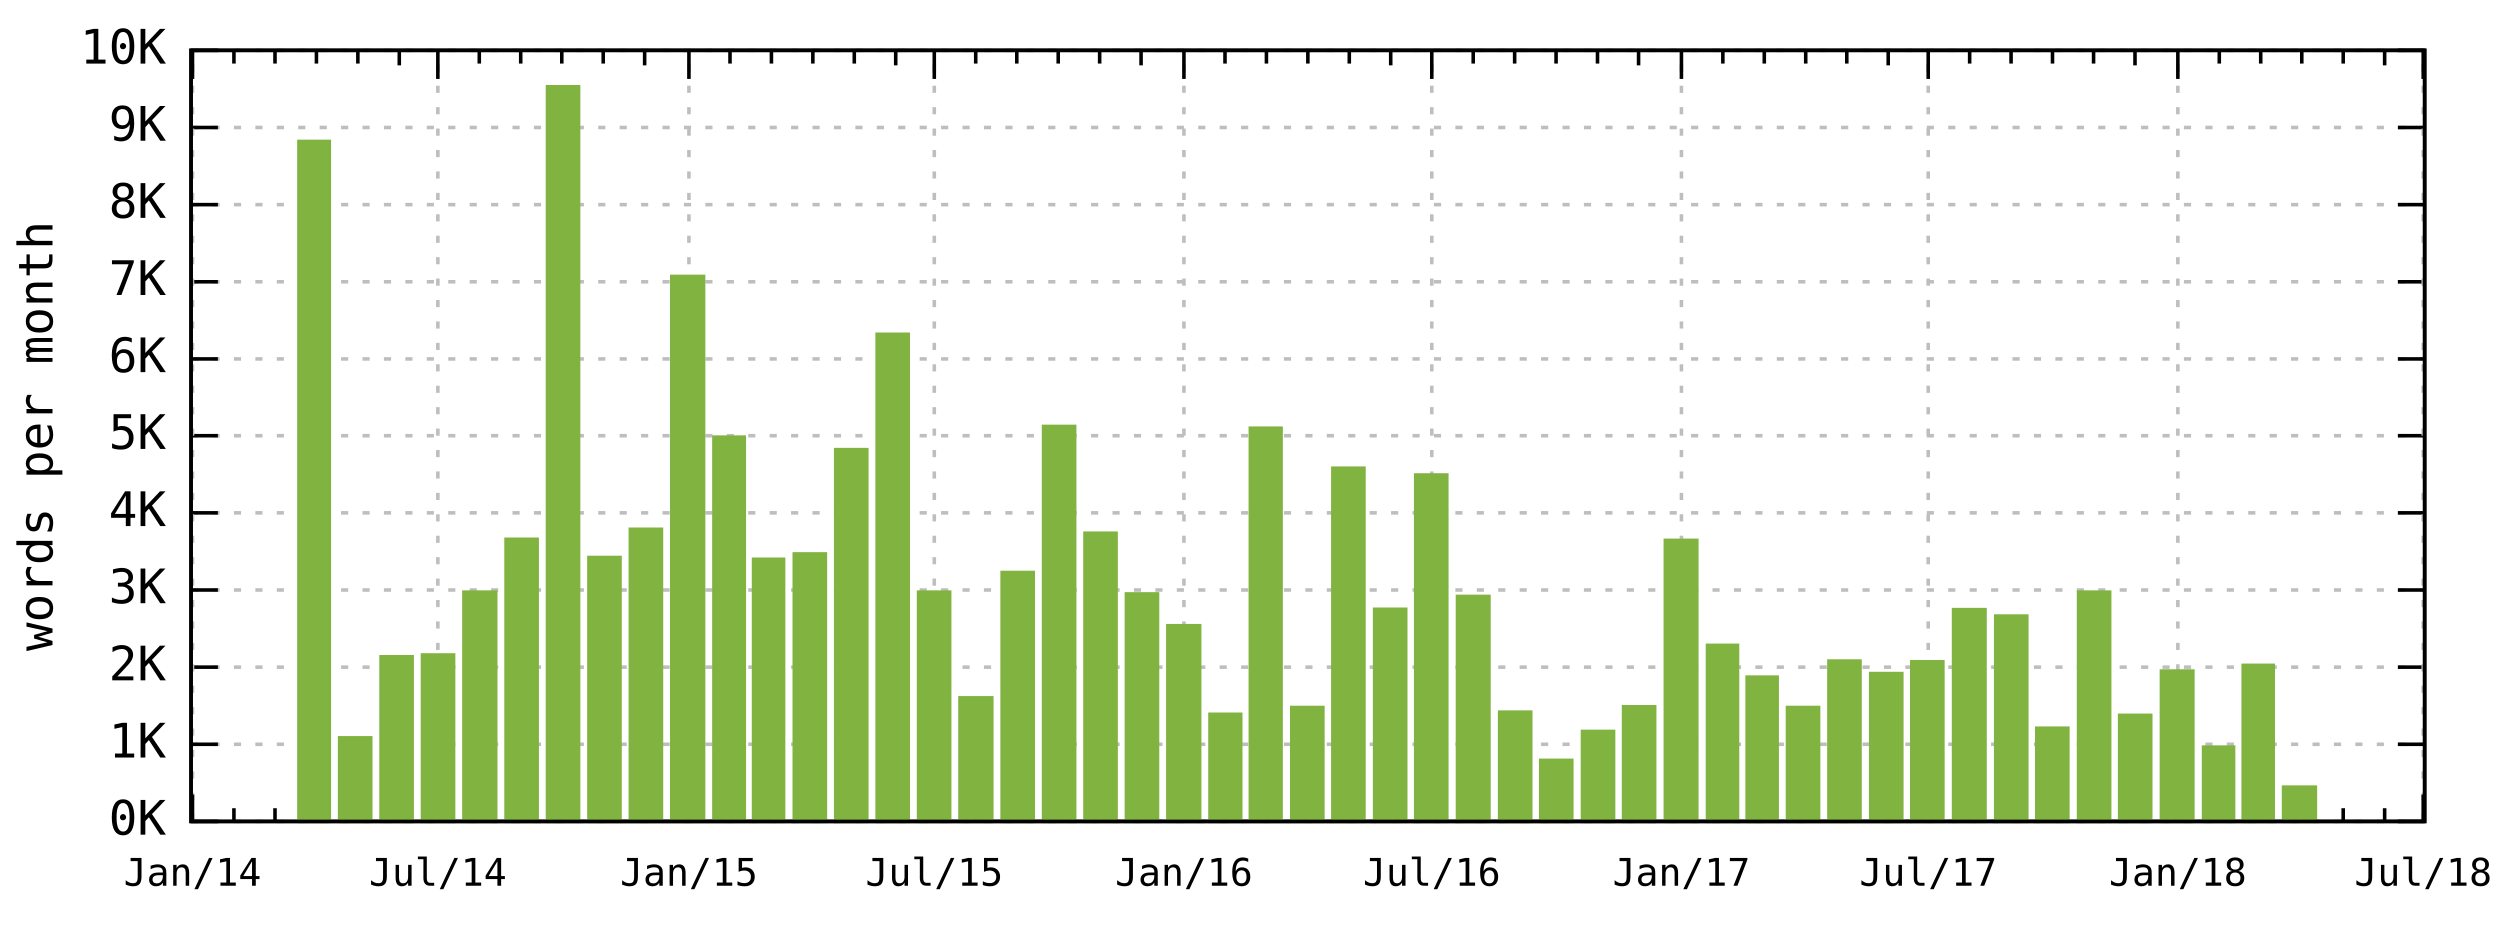
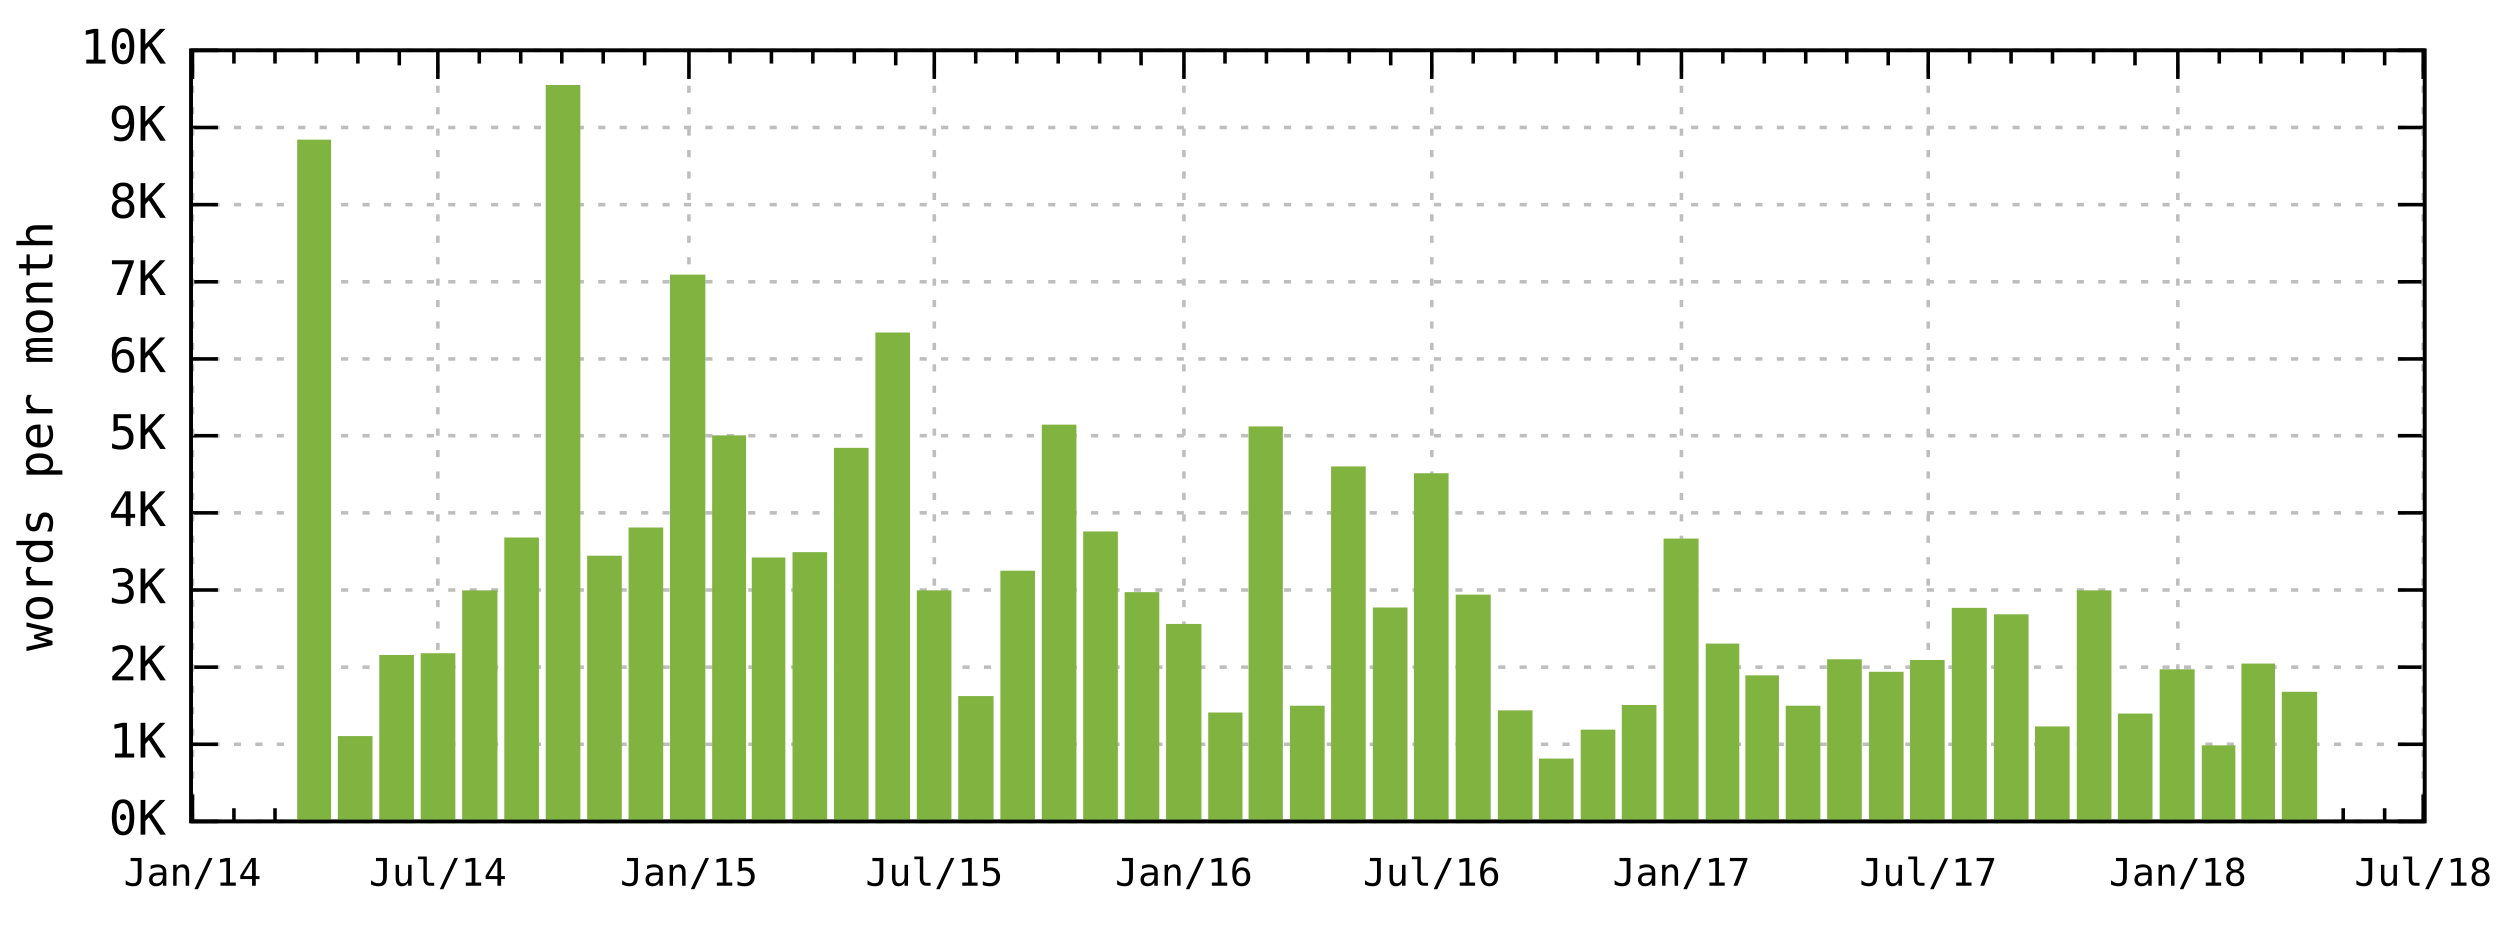
<svg xmlns="http://www.w3.org/2000/svg" xmlns:xlink="http://www.w3.org/1999/xlink" width="700" height="260" viewBox="0 0 700 260">
  <g id="gnuplot_canvas">
    <rect x="0" y="0" width="700" height="260" fill="none" />
    <defs>
      <circle id="gpDot" r="0.5" stroke-width="0.5" />
      <path id="gpPt0" stroke-width="0.267" stroke="currentColor" d="M-1,0 h2 M0,-1 v2" />
      <path id="gpPt1" stroke-width="0.267" stroke="currentColor" d="M-1,-1 L1,1 M1,-1 L-1,1" />
      <path id="gpPt2" stroke-width="0.267" stroke="currentColor" d="M-1,0 L1,0 M0,-1 L0,1 M-1,-1 L1,1 M-1,1 L1,-1" />
      <rect id="gpPt3" stroke-width="0.267" stroke="currentColor" x="-1" y="-1" width="2" height="2" />
      <rect id="gpPt4" stroke-width="0.267" stroke="currentColor" fill="currentColor" x="-1" y="-1" width="2" height="2" />
      <circle id="gpPt5" stroke-width="0.267" stroke="currentColor" cx="0" cy="0" r="1" />
      <use xlink:href="#gpPt5" id="gpPt6" fill="currentColor" stroke="none" />
      <path id="gpPt7" stroke-width="0.267" stroke="currentColor" d="M0,-1.33 L-1.33,0.67 L1.33,0.67 z" />
      <use xlink:href="#gpPt7" id="gpPt8" fill="currentColor" stroke="none" />
      <use xlink:href="#gpPt7" id="gpPt9" stroke="currentColor" transform="rotate(180)" />
      <use xlink:href="#gpPt9" id="gpPt10" fill="currentColor" stroke="none" />
      <use xlink:href="#gpPt3" id="gpPt11" stroke="currentColor" transform="rotate(45)" />
      <use xlink:href="#gpPt11" id="gpPt12" fill="currentColor" stroke="none" />
    </defs>
    <g style="fill:none; color:white; stroke:currentColor; stroke-width:1.00; stroke-linecap:butt; stroke-linejoin:miter">
</g>
    <g style="fill:none; color:black; stroke:currentColor; stroke-width:1.00; stroke-linecap:butt; stroke-linejoin:miter">
</g>
    <g style="fill:none; color:gray; stroke:currentColor; stroke-width:1.00; stroke-linecap:butt; stroke-linejoin:miter">
      <path stroke="rgb(190, 190, 190)" stroke-dasharray=" 2,4" class="gridline" d="M53.5,230.0 L678.9,230.0  h0.01" />
    </g>
    <g style="fill:none; color:black; stroke:currentColor; stroke-width:1.00; stroke-linecap:butt; stroke-linejoin:miter">
      <path stroke="black" d="M53.5,230.0 L61.0,230.0 M678.9,230.0 L671.4,230.0  h0.01" />
      <g transform="translate(46.5,233.7)" style="stroke:none; fill:rgb(0,0,0); font-family:monospace; font-size:10.00pt; text-anchor:end">
        <text>0K</text>
      </g>
    </g>
    <g style="fill:none; color:gray; stroke:currentColor; stroke-width:1.00; stroke-linecap:butt; stroke-linejoin:miter">
      <path stroke="rgb(190, 190, 190)" stroke-dasharray=" 2,4" class="gridline" d="M53.5,208.4 L678.9,208.4  h0.01" />
    </g>
    <g style="fill:none; color:black; stroke:currentColor; stroke-width:1.00; stroke-linecap:butt; stroke-linejoin:miter">
      <path stroke="black" d="M53.5,208.4 L61.0,208.4 M678.9,208.4 L671.4,208.4  h0.01" />
      <g transform="translate(46.5,212.1)" style="stroke:none; fill:rgb(0,0,0); font-family:monospace; font-size:10.00pt; text-anchor:end">
        <text>1K</text>
      </g>
    </g>
    <g style="fill:none; color:gray; stroke:currentColor; stroke-width:1.00; stroke-linecap:butt; stroke-linejoin:miter">
      <path stroke="rgb(190, 190, 190)" stroke-dasharray=" 2,4" class="gridline" d="M53.5,186.8 L678.9,186.8  h0.01" />
    </g>
    <g style="fill:none; color:black; stroke:currentColor; stroke-width:1.00; stroke-linecap:butt; stroke-linejoin:miter">
      <path stroke="black" d="M53.5,186.8 L61.0,186.8 M678.9,186.8 L671.4,186.8  h0.01" />
      <g transform="translate(46.5,190.5)" style="stroke:none; fill:rgb(0,0,0); font-family:monospace; font-size:10.00pt; text-anchor:end">
        <text>2K</text>
      </g>
    </g>
    <g style="fill:none; color:gray; stroke:currentColor; stroke-width:1.00; stroke-linecap:butt; stroke-linejoin:miter">
      <path stroke="rgb(190, 190, 190)" stroke-dasharray=" 2,4" class="gridline" d="M53.5,165.2 L678.9,165.2  h0.01" />
    </g>
    <g style="fill:none; color:black; stroke:currentColor; stroke-width:1.00; stroke-linecap:butt; stroke-linejoin:miter">
      <path stroke="black" d="M53.5,165.2 L61.0,165.2 M678.9,165.2 L671.4,165.2  h0.01" />
      <g transform="translate(46.5,168.9)" style="stroke:none; fill:rgb(0,0,0); font-family:monospace; font-size:10.00pt; text-anchor:end">
        <text>3K</text>
      </g>
    </g>
    <g style="fill:none; color:gray; stroke:currentColor; stroke-width:1.00; stroke-linecap:butt; stroke-linejoin:miter">
      <path stroke="rgb(190, 190, 190)" stroke-dasharray=" 2,4" class="gridline" d="M53.5,143.6 L678.9,143.6  h0.01" />
    </g>
    <g style="fill:none; color:black; stroke:currentColor; stroke-width:1.00; stroke-linecap:butt; stroke-linejoin:miter">
      <path stroke="black" d="M53.5,143.6 L61.0,143.6 M678.9,143.6 L671.4,143.6  h0.01" />
      <g transform="translate(46.5,147.3)" style="stroke:none; fill:rgb(0,0,0); font-family:monospace; font-size:10.00pt; text-anchor:end">
        <text>4K</text>
      </g>
    </g>
    <g style="fill:none; color:gray; stroke:currentColor; stroke-width:1.00; stroke-linecap:butt; stroke-linejoin:miter">
      <path stroke="rgb(190, 190, 190)" stroke-dasharray=" 2,4" class="gridline" d="M53.5,122.0 L678.9,122.0  h0.01" />
    </g>
    <g style="fill:none; color:black; stroke:currentColor; stroke-width:1.00; stroke-linecap:butt; stroke-linejoin:miter">
      <path stroke="black" d="M53.5,122.0 L61.0,122.0 M678.9,122.0 L671.4,122.0  h0.01" />
      <g transform="translate(46.5,125.7)" style="stroke:none; fill:rgb(0,0,0); font-family:monospace; font-size:10.00pt; text-anchor:end">
        <text>5K</text>
      </g>
    </g>
    <g style="fill:none; color:gray; stroke:currentColor; stroke-width:1.00; stroke-linecap:butt; stroke-linejoin:miter">
      <path stroke="rgb(190, 190, 190)" stroke-dasharray=" 2,4" class="gridline" d="M53.5,100.5 L678.9,100.5  h0.01" />
    </g>
    <g style="fill:none; color:black; stroke:currentColor; stroke-width:1.00; stroke-linecap:butt; stroke-linejoin:miter">
      <path stroke="black" d="M53.5,100.5 L61.0,100.5 M678.9,100.5 L671.4,100.5  h0.01" />
      <g transform="translate(46.5,104.2)" style="stroke:none; fill:rgb(0,0,0); font-family:monospace; font-size:10.00pt; text-anchor:end">
        <text>6K</text>
      </g>
    </g>
    <g style="fill:none; color:gray; stroke:currentColor; stroke-width:1.00; stroke-linecap:butt; stroke-linejoin:miter">
      <path stroke="rgb(190, 190, 190)" stroke-dasharray=" 2,4" class="gridline" d="M53.5,78.9 L678.9,78.9  h0.01" />
    </g>
    <g style="fill:none; color:black; stroke:currentColor; stroke-width:1.00; stroke-linecap:butt; stroke-linejoin:miter">
      <path stroke="black" d="M53.5,78.9 L61.0,78.9 M678.9,78.9 L671.4,78.9  h0.01" />
      <g transform="translate(46.5,82.6)" style="stroke:none; fill:rgb(0,0,0); font-family:monospace; font-size:10.00pt; text-anchor:end">
        <text>7K</text>
      </g>
    </g>
    <g style="fill:none; color:gray; stroke:currentColor; stroke-width:1.00; stroke-linecap:butt; stroke-linejoin:miter">
      <path stroke="rgb(190, 190, 190)" stroke-dasharray=" 2,4" class="gridline" d="M53.5,57.3 L678.9,57.3  h0.01" />
    </g>
    <g style="fill:none; color:black; stroke:currentColor; stroke-width:1.00; stroke-linecap:butt; stroke-linejoin:miter">
      <path stroke="black" d="M53.5,57.3 L61.0,57.3 M678.9,57.3 L671.4,57.3  h0.01" />
      <g transform="translate(46.5,61.0)" style="stroke:none; fill:rgb(0,0,0); font-family:monospace; font-size:10.00pt; text-anchor:end">
        <text>8K</text>
      </g>
    </g>
    <g style="fill:none; color:gray; stroke:currentColor; stroke-width:1.00; stroke-linecap:butt; stroke-linejoin:miter">
      <path stroke="rgb(190, 190, 190)" stroke-dasharray=" 2,4" class="gridline" d="M53.5,35.7 L678.9,35.7  h0.01" />
    </g>
    <g style="fill:none; color:black; stroke:currentColor; stroke-width:1.00; stroke-linecap:butt; stroke-linejoin:miter">
      <path stroke="black" d="M53.5,35.7 L61.0,35.7 M678.9,35.7 L671.4,35.7  h0.01" />
      <g transform="translate(46.5,39.4)" style="stroke:none; fill:rgb(0,0,0); font-family:monospace; font-size:10.00pt; text-anchor:end">
        <text>9K</text>
      </g>
    </g>
    <g style="fill:none; color:gray; stroke:currentColor; stroke-width:1.00; stroke-linecap:butt; stroke-linejoin:miter">
      <path stroke="rgb(190, 190, 190)" stroke-dasharray=" 2,4" class="gridline" d="M53.5,14.1 L678.9,14.1  h0.01" />
    </g>
    <g style="fill:none; color:black; stroke:currentColor; stroke-width:1.00; stroke-linecap:butt; stroke-linejoin:miter">
      <path stroke="black" d="M53.5,14.1 L61.0,14.1 M678.9,14.1 L671.4,14.1  h0.01" />
      <g transform="translate(46.5,17.8)" style="stroke:none; fill:rgb(0,0,0); font-family:monospace; font-size:10.00pt; text-anchor:end">
        <text>10K</text>
      </g>
    </g>
    <g style="fill:none; color:gray; stroke:currentColor; stroke-width:1.00; stroke-linecap:butt; stroke-linejoin:miter">
      <path stroke="rgb(190, 190, 190)" stroke-dasharray=" 2,4" class="gridline" d="M53.9,230.0 L53.9,14.1  h0.01" />
    </g>
    <g style="fill:none; color:black; stroke:currentColor; stroke-width:1.00; stroke-linecap:butt; stroke-linejoin:miter">
      <path stroke="black" d="M53.9,230.0 L53.9,222.5 M53.9,14.1 L53.9,21.6  h0.01" />
      <g transform="translate(53.9,248.0)" style="stroke:none; fill:rgb(0,0,0); font-family:monospace; font-size:8.00pt; text-anchor:middle">
        <text>Jan/14</text>
      </g>
      <path stroke="black" d="M65.5,230.0 L65.5,226.3 M65.5,14.1 L65.5,17.8 M77.0,230.0 L77.0,226.3 M77.0,14.1 L77.0,17.8    M88.6,230.0 L88.6,226.3 M88.6,14.1 L88.6,17.8 M100.2,230.0 L100.2,226.3 M100.2,14.1 L100.2,17.8    M111.8,230.0 L111.8,226.3 M111.8,14.1 L111.8,17.8  h0.01" />
    </g>
    <g style="fill:none; color:gray; stroke:currentColor; stroke-width:1.00; stroke-linecap:butt; stroke-linejoin:miter">
      <path stroke="rgb(190, 190, 190)" stroke-dasharray=" 2,4" class="gridline" d="M122.6,230.0 L122.6,14.1  h0.01" />
    </g>
    <g style="fill:none; color:black; stroke:currentColor; stroke-width:1.00; stroke-linecap:butt; stroke-linejoin:miter">
      <path stroke="black" d="M122.6,230.0 L122.6,222.5 M122.6,14.1 L122.6,21.6  h0.01" />
      <g transform="translate(122.6,248.0)" style="stroke:none; fill:rgb(0,0,0); font-family:monospace; font-size:8.00pt; text-anchor:middle">
        <text>Jul/14</text>
      </g>
      <path stroke="black" d="M134.2,230.0 L134.2,226.3 M134.2,14.1 L134.2,17.8 M145.8,230.0 L145.8,226.3 M145.8,14.1 L145.8,17.8    M157.3,230.0 L157.3,226.3 M157.3,14.1 L157.3,17.8 M168.9,230.0 L168.9,226.3 M168.9,14.1 L168.9,17.8    M180.5,230.0 L180.5,226.3 M180.5,14.1 L180.5,17.8  h0.01" />
    </g>
    <g style="fill:none; color:gray; stroke:currentColor; stroke-width:1.00; stroke-linecap:butt; stroke-linejoin:miter">
      <path stroke="rgb(190, 190, 190)" stroke-dasharray=" 2,4" class="gridline" d="M192.9,230.0 L192.9,14.1  h0.01" />
    </g>
    <g style="fill:none; color:black; stroke:currentColor; stroke-width:1.00; stroke-linecap:butt; stroke-linejoin:miter">
      <path stroke="black" d="M192.9,230.0 L192.9,222.5 M192.9,14.1 L192.9,21.6  h0.01" />
      <g transform="translate(192.9,248.0)" style="stroke:none; fill:rgb(0,0,0); font-family:monospace; font-size:8.00pt; text-anchor:middle">
        <text>Jan/15</text>
      </g>
      <path stroke="black" d="M204.4,230.0 L204.4,226.3 M204.4,14.1 L204.4,17.8 M216.0,230.0 L216.0,226.3 M216.0,14.1 L216.0,17.8    M227.6,230.0 L227.6,226.3 M227.6,14.1 L227.6,17.8 M239.2,230.0 L239.2,226.3 M239.2,14.1 L239.2,17.8    M250.8,230.0 L250.8,226.3 M250.8,14.1 L250.8,17.8  h0.01" />
    </g>
    <g style="fill:none; color:gray; stroke:currentColor; stroke-width:1.00; stroke-linecap:butt; stroke-linejoin:miter">
      <path stroke="rgb(190, 190, 190)" stroke-dasharray=" 2,4" class="gridline" d="M261.6,230.0 L261.6,14.1  h0.01" />
    </g>
    <g style="fill:none; color:black; stroke:currentColor; stroke-width:1.00; stroke-linecap:butt; stroke-linejoin:miter">
      <path stroke="black" d="M261.6,230.0 L261.6,222.5 M261.6,14.1 L261.6,21.6  h0.01" />
      <g transform="translate(261.6,248.0)" style="stroke:none; fill:rgb(0,0,0); font-family:monospace; font-size:8.00pt; text-anchor:middle">
        <text>Jul/15</text>
      </g>
      <path stroke="black" d="M273.2,230.0 L273.2,226.3 M273.2,14.1 L273.2,17.8 M284.7,230.0 L284.7,226.3 M284.7,14.1 L284.7,17.8    M296.3,230.0 L296.3,226.3 M296.3,14.1 L296.3,17.8 M307.9,230.0 L307.9,226.3 M307.9,14.1 L307.9,17.8    M319.5,230.0 L319.5,226.3 M319.5,14.1 L319.5,17.8  h0.01" />
    </g>
    <g style="fill:none; color:gray; stroke:currentColor; stroke-width:1.00; stroke-linecap:butt; stroke-linejoin:miter">
      <path stroke="rgb(190, 190, 190)" stroke-dasharray=" 2,4" class="gridline" d="M331.5,230.0 L331.5,14.1  h0.01" />
    </g>
    <g style="fill:none; color:black; stroke:currentColor; stroke-width:1.00; stroke-linecap:butt; stroke-linejoin:miter">
      <path stroke="black" d="M331.5,230.0 L331.5,222.5 M331.5,14.1 L331.5,21.6  h0.01" />
      <g transform="translate(331.5,248.0)" style="stroke:none; fill:rgb(0,0,0); font-family:monospace; font-size:8.00pt; text-anchor:middle">
        <text>Jan/16</text>
      </g>
      <path stroke="black" d="M343.0,230.0 L343.0,226.3 M343.0,14.1 L343.0,17.8 M354.6,230.0 L354.6,226.3 M354.6,14.1 L354.6,17.8    M366.2,230.0 L366.2,226.3 M366.2,14.1 L366.2,17.8 M377.8,230.0 L377.8,226.3 M377.8,14.1 L377.8,17.8    M389.4,230.0 L389.4,226.3 M389.4,14.1 L389.4,17.8  h0.01" />
    </g>
    <g style="fill:none; color:gray; stroke:currentColor; stroke-width:1.00; stroke-linecap:butt; stroke-linejoin:miter">
      <path stroke="rgb(190, 190, 190)" stroke-dasharray=" 2,4" class="gridline" d="M400.9,230.0 L400.9,14.1  h0.01" />
    </g>
    <g style="fill:none; color:black; stroke:currentColor; stroke-width:1.00; stroke-linecap:butt; stroke-linejoin:miter">
      <path stroke="black" d="M400.9,230.0 L400.9,222.5 M400.9,14.1 L400.9,21.6  h0.01" />
      <g transform="translate(400.9,248.0)" style="stroke:none; fill:rgb(0,0,0); font-family:monospace; font-size:8.00pt; text-anchor:middle">
        <text>Jul/16</text>
      </g>
      <path stroke="black" d="M412.5,230.0 L412.5,226.3 M412.5,14.1 L412.5,17.8 M424.1,230.0 L424.1,226.3 M424.1,14.1 L424.1,17.8    M435.7,230.0 L435.7,226.3 M435.7,14.1 L435.7,17.8 M447.3,230.0 L447.3,226.3 M447.3,14.1 L447.3,17.8    M458.8,230.0 L458.8,226.3 M458.8,14.1 L458.8,17.8  h0.01" />
    </g>
    <g style="fill:none; color:gray; stroke:currentColor; stroke-width:1.00; stroke-linecap:butt; stroke-linejoin:miter">
      <path stroke="rgb(190, 190, 190)" stroke-dasharray=" 2,4" class="gridline" d="M470.8,230.0 L470.8,14.1  h0.01" />
    </g>
    <g style="fill:none; color:black; stroke:currentColor; stroke-width:1.00; stroke-linecap:butt; stroke-linejoin:miter">
      <path stroke="black" d="M470.8,230.0 L470.8,222.5 M470.8,14.1 L470.8,21.6  h0.01" />
      <g transform="translate(470.8,248.0)" style="stroke:none; fill:rgb(0,0,0); font-family:monospace; font-size:8.00pt; text-anchor:middle">
        <text>Jan/17</text>
      </g>
      <path stroke="black" d="M482.4,230.0 L482.4,226.3 M482.4,14.1 L482.4,17.8 M494.0,230.0 L494.0,226.3 M494.0,14.1 L494.0,17.8    M505.6,230.0 L505.6,226.3 M505.6,14.1 L505.6,17.8 M517.1,230.0 L517.1,226.3 M517.1,14.1 L517.1,17.8    M528.7,230.0 L528.7,226.3 M528.7,14.1 L528.7,17.8  h0.01" />
    </g>
    <g style="fill:none; color:gray; stroke:currentColor; stroke-width:1.00; stroke-linecap:butt; stroke-linejoin:miter">
      <path stroke="rgb(190, 190, 190)" stroke-dasharray=" 2,4" class="gridline" d="M539.9,230.0 L539.9,14.1  h0.01" />
    </g>
    <g style="fill:none; color:black; stroke:currentColor; stroke-width:1.00; stroke-linecap:butt; stroke-linejoin:miter">
      <path stroke="black" d="M539.9,230.0 L539.9,222.5 M539.9,14.1 L539.9,21.6  h0.01" />
      <g transform="translate(539.9,248.0)" style="stroke:none; fill:rgb(0,0,0); font-family:monospace; font-size:8.00pt; text-anchor:middle">
        <text>Jul/17</text>
      </g>
      <path stroke="black" d="M551.5,230.0 L551.5,226.3 M551.5,14.1 L551.5,17.8 M563.1,230.0 L563.1,226.3 M563.1,14.1 L563.1,17.8    M574.7,230.0 L574.7,226.3 M574.7,14.1 L574.7,17.8 M586.2,230.0 L586.2,226.3 M586.2,14.1 L586.2,17.8    M597.8,230.0 L597.8,226.3 M597.8,14.1 L597.8,17.8  h0.01" />
    </g>
    <g style="fill:none; color:gray; stroke:currentColor; stroke-width:1.00; stroke-linecap:butt; stroke-linejoin:miter">
      <path stroke="rgb(190, 190, 190)" stroke-dasharray=" 2,4" class="gridline" d="M609.8,230.0 L609.8,14.1  h0.01" />
    </g>
    <g style="fill:none; color:black; stroke:currentColor; stroke-width:1.00; stroke-linecap:butt; stroke-linejoin:miter">
      <path stroke="black" d="M609.8,230.0 L609.8,222.5 M609.8,14.1 L609.8,21.6  h0.01" />
      <g transform="translate(609.8,248.0)" style="stroke:none; fill:rgb(0,0,0); font-family:monospace; font-size:8.00pt; text-anchor:middle">
        <text>Jan/18</text>
      </g>
      <path stroke="black" d="M621.4,230.0 L621.4,226.3 M621.4,14.1 L621.4,17.8 M633.0,230.0 L633.0,226.3 M633.0,14.1 L633.0,17.8    M644.5,230.0 L644.5,226.3 M644.5,14.1 L644.5,17.8 M656.1,230.0 L656.1,226.3 M656.1,14.1 L656.1,17.8    M667.7,230.0 L667.7,226.3 M667.7,14.1 L667.7,17.8  h0.01" />
    </g>
    <g style="fill:none; color:gray; stroke:currentColor; stroke-width:1.00; stroke-linecap:butt; stroke-linejoin:miter">
      <path stroke="rgb(190, 190, 190)" stroke-dasharray=" 2,4" class="gridline" d="M678.5,230.0 L678.5,14.1  h0.01" />
    </g>
    <g style="fill:none; color:black; stroke:currentColor; stroke-width:1.00; stroke-linecap:butt; stroke-linejoin:miter">
      <path stroke="black" d="M678.5,230.0 L678.5,222.5 M678.5,14.1 L678.5,21.6  h0.01" />
      <g transform="translate(678.5,248.0)" style="stroke:none; fill:rgb(0,0,0); font-family:monospace; font-size:8.00pt; text-anchor:middle">
        <text>Jul/18</text>
      </g>
      <path stroke="black" d="M53.5,14.1 L53.5,230.0 L678.9,230.0 L678.9,14.1 L53.5,14.1 Z  h0.01" />
      <g transform="translate(14.7,122.1) rotate(270)" style="stroke:none; fill:rgb(0,0,0); font-family:monospace; font-size:10.00pt; text-anchor:middle">
        <text>words per month</text>
      </g>
    </g>
    <g id="gnuplot_plot_1">
      <g style="fill:none; color:red; stroke:currentColor; stroke-width:1.00; stroke-linecap:butt; stroke-linejoin:miter">
        <g style="stroke:none; shape-rendering:crispEdges">
          <polygon fill="rgb(129, 179,  65)" points="83.7,230.0 92.3,230.0 92.3,39.5 83.7,39.5 " />
        </g>
        <path stroke="rgb(129, 179,  65)" d="M83.7,230.0 L83.7,39.6 L92.2,39.6 L92.2,230.0 L83.7,230.0 Z  h0.01" />
        <g style="stroke:none; shape-rendering:crispEdges">
          <polygon fill="rgb(129, 179,  65)" points="95.1,230.0 103.9,230.0 103.9,206.5 95.1,206.5 " />
        </g>
        <path stroke="rgb(129, 179,  65)" d="M95.1,230.0 L95.1,206.6 L103.8,206.6 L103.8,230.0 L95.1,230.0 Z  h0.01" />
        <g style="stroke:none; shape-rendering:crispEdges">
          <polygon fill="rgb(129, 179,  65)" points="106.7,230.0 115.5,230.0 115.5,183.8 106.7,183.8 " />
        </g>
        <path stroke="rgb(129, 179,  65)" d="M106.7,230.0 L106.7,183.9 L115.4,183.9 L115.4,230.0 L106.7,230.0 Z  h0.01" />
        <g style="stroke:none; shape-rendering:crispEdges">
          <polygon fill="rgb(129, 179,  65)" points="118.3,230.0 127.1,230.0 127.1,183.3 118.3,183.3 " />
        </g>
        <path stroke="rgb(129, 179,  65)" d="M118.3,230.0 L118.3,183.4 L127.0,183.4 L127.0,230.0 L118.3,230.0 Z  h0.01" />
        <g style="stroke:none; shape-rendering:crispEdges">
          <polygon fill="rgb(129, 179,  65)" points="129.9,230.0 138.9,230.0 138.9,165.7 129.9,165.7 " />
        </g>
        <path stroke="rgb(129, 179,  65)" d="M129.9,230.0 L129.9,165.8 L138.8,165.8 L138.8,230.0 L129.9,230.0 Z  h0.01" />
        <g style="stroke:none; shape-rendering:crispEdges">
          <polygon fill="rgb(129, 179,  65)" points="141.7,230.0 150.5,230.0 150.5,150.9 141.7,150.9 " />
        </g>
        <path stroke="rgb(129, 179,  65)" d="M141.7,230.0 L141.7,151.0 L150.4,151.0 L150.4,230.0 L141.7,230.0 Z  h0.01" />
        <g style="stroke:none; shape-rendering:crispEdges">
          <polygon fill="rgb(129, 179,  65)" points="153.3,230.0 162.1,230.0 162.1,24.2 153.3,24.2 " />
        </g>
        <path stroke="rgb(129, 179,  65)" d="M153.3,230.0 L153.3,24.3 L162.0,24.3 L162.0,230.0 L153.3,230.0 Z  h0.01" />
        <g style="stroke:none; shape-rendering:crispEdges">
          <polygon fill="rgb(129, 179,  65)" points="164.9,230.0 173.7,230.0 173.7,156.0 164.9,156.0 " />
        </g>
        <path stroke="rgb(129, 179,  65)" d="M164.9,230.0 L164.9,156.1 L173.6,156.1 L173.6,230.0 L164.9,230.0 Z  h0.01" />
        <g style="stroke:none; shape-rendering:crispEdges">
          <polygon fill="rgb(129, 179,  65)" points="176.5,230.0 185.3,230.0 185.3,148.1 176.5,148.1 " />
        </g>
        <path stroke="rgb(129, 179,  65)" d="M176.5,230.0 L176.5,148.2 L185.2,148.2 L185.2,230.0 L176.5,230.0 Z  h0.01" />
        <g style="stroke:none; shape-rendering:crispEdges">
          <polygon fill="rgb(129, 179,  65)" points="188.1,230.0 197.1,230.0 197.1,77.3 188.1,77.3 " />
        </g>
        <path stroke="rgb(129, 179,  65)" d="M188.1,230.0 L188.1,77.4 L197.0,77.4 L197.0,230.0 L188.1,230.0 Z  h0.01" />
        <g style="stroke:none; shape-rendering:crispEdges">
          <polygon fill="rgb(129, 179,  65)" points="199.9,230.0 208.5,230.0 208.5,122.3 199.9,122.3 " />
        </g>
        <path stroke="rgb(129, 179,  65)" d="M199.9,230.0 L199.9,122.4 L208.4,122.4 L208.4,230.0 L199.9,230.0 Z  h0.01" />
        <g style="stroke:none; shape-rendering:crispEdges">
          <polygon fill="rgb(129, 179,  65)" points="211.0,230.0 219.5,230.0 219.5,156.5 211.0,156.5 " />
        </g>
        <path stroke="rgb(129, 179,  65)" d="M211.0,230.0 L211.0,156.6 L219.4,156.6 L219.4,230.0 L211.0,230.0 Z  h0.01" />
        <g style="stroke:none; shape-rendering:crispEdges">
          <polygon fill="rgb(129, 179,  65)" points="222.4,230.0 231.2,230.0 231.2,155.0 222.4,155.0 " />
        </g>
        <path stroke="rgb(129, 179,  65)" d="M222.4,230.0 L222.4,155.1 L231.1,155.1 L231.1,230.0 L222.4,230.0 Z  h0.01" />
        <g style="stroke:none; shape-rendering:crispEdges">
          <polygon fill="rgb(129, 179,  65)" points="234.0,230.0 242.8,230.0 242.8,125.8 234.0,125.8 " />
        </g>
        <path stroke="rgb(129, 179,  65)" d="M234.0,230.0 L234.0,125.9 L242.7,125.9 L242.7,230.0 L234.0,230.0 Z  h0.01" />
        <g style="stroke:none; shape-rendering:crispEdges">
          <polygon fill="rgb(129, 179,  65)" points="245.6,230.0 254.4,230.0 254.4,93.5 245.6,93.5 " />
        </g>
        <path stroke="rgb(129, 179,  65)" d="M245.6,230.0 L245.6,93.6 L254.3,93.6 L254.3,230.0 L245.6,230.0 Z  h0.01" />
        <g style="stroke:none; shape-rendering:crispEdges">
          <polygon fill="rgb(129, 179,  65)" points="257.2,230.0 266.0,230.0 266.0,165.7 257.2,165.7 " />
        </g>
        <path stroke="rgb(129, 179,  65)" d="M257.2,230.0 L257.2,165.8 L265.9,165.8 L265.9,230.0 L257.2,230.0 Z  h0.01" />
        <g style="stroke:none; shape-rendering:crispEdges">
          <polygon fill="rgb(129, 179,  65)" points="268.8,230.0 277.8,230.0 277.8,195.3 268.8,195.3 " />
        </g>
        <path stroke="rgb(129, 179,  65)" d="M268.8,230.0 L268.8,195.4 L277.7,195.4 L277.7,230.0 L268.8,230.0 Z  h0.01" />
        <g style="stroke:none; shape-rendering:crispEdges">
          <polygon fill="rgb(129, 179,  65)" points="280.6,230.0 289.4,230.0 289.4,160.2 280.6,160.2 " />
        </g>
        <path stroke="rgb(129, 179,  65)" d="M280.6,230.0 L280.6,160.3 L289.3,160.3 L289.3,230.0 L280.6,230.0 Z  h0.01" />
        <g style="stroke:none; shape-rendering:crispEdges">
          <polygon fill="rgb(129, 179,  65)" points="292.2,230.0 301.0,230.0 301.0,119.3 292.2,119.3 " />
        </g>
        <path stroke="rgb(129, 179,  65)" d="M292.2,230.0 L292.2,119.4 L300.9,119.4 L300.9,230.0 L292.2,230.0 Z  h0.01" />
        <g style="stroke:none; shape-rendering:crispEdges">
          <polygon fill="rgb(129, 179,  65)" points="303.8,230.0 312.6,230.0 312.6,149.2 303.8,149.2 " />
        </g>
        <path stroke="rgb(129, 179,  65)" d="M303.8,230.0 L303.8,149.3 L312.5,149.3 L312.5,230.0 L303.8,230.0 Z  h0.01" />
        <g style="stroke:none; shape-rendering:crispEdges">
          <polygon fill="rgb(129, 179,  65)" points="315.4,230.0 324.2,230.0 324.2,166.2 315.4,166.2 " />
        </g>
        <path stroke="rgb(129, 179,  65)" d="M315.4,230.0 L315.4,166.3 L324.1,166.3 L324.1,230.0 L315.4,230.0 Z  h0.01" />
        <g style="stroke:none; shape-rendering:crispEdges">
          <polygon fill="rgb(129, 179,  65)" points="327.0,230.0 336.0,230.0 336.0,175.1 327.0,175.1 " />
        </g>
        <path stroke="rgb(129, 179,  65)" d="M327.0,230.0 L327.0,175.2 L335.9,175.2 L335.9,230.0 L327.0,230.0 Z  h0.01" />
        <g style="stroke:none; shape-rendering:crispEdges">
          <polygon fill="rgb(129, 179,  65)" points="338.8,230.0 347.5,230.0 347.5,199.9 338.8,199.9 " />
        </g>
        <path stroke="rgb(129, 179,  65)" d="M338.8,230.0 L338.8,200.0 L347.4,200.0 L347.4,230.0 L338.8,230.0 Z  h0.01" />
        <g style="stroke:none; shape-rendering:crispEdges">
          <polygon fill="rgb(129, 179,  65)" points="350.1,230.0 358.8,230.0 358.8,119.8 350.1,119.8 " />
        </g>
        <path stroke="rgb(129, 179,  65)" d="M350.1,230.0 L350.1,119.9 L358.7,119.9 L358.7,230.0 L350.1,230.0 Z  h0.01" />
        <g style="stroke:none; shape-rendering:crispEdges">
          <polygon fill="rgb(129, 179,  65)" points="361.7,230.0 370.5,230.0 370.5,198.0 361.7,198.0 " />
        </g>
        <path stroke="rgb(129, 179,  65)" d="M361.7,230.0 L361.7,198.1 L370.4,198.1 L370.4,230.0 L361.7,230.0 Z  h0.01" />
        <g style="stroke:none; shape-rendering:crispEdges">
          <polygon fill="rgb(129, 179,  65)" points="373.2,230.0 382.0,230.0 382.0,131.0 373.2,131.0 " />
        </g>
        <path stroke="rgb(129, 179,  65)" d="M373.2,230.0 L373.2,131.1 L381.9,131.1 L381.9,230.0 L373.2,230.0 Z  h0.01" />
        <g style="stroke:none; shape-rendering:crispEdges">
          <polygon fill="rgb(129, 179,  65)" points="384.9,230.0 393.7,230.0 393.7,170.5 384.9,170.5 " />
        </g>
        <path stroke="rgb(129, 179,  65)" d="M384.9,230.0 L384.9,170.6 L393.6,170.6 L393.6,230.0 L384.9,230.0 Z  h0.01" />
        <g style="stroke:none; shape-rendering:crispEdges">
          <polygon fill="rgb(129, 179,  65)" points="396.4,230.0 405.2,230.0 405.2,132.9 396.4,132.9 " />
        </g>
        <path stroke="rgb(129, 179,  65)" d="M396.4,230.0 L396.4,133.0 L405.1,133.0 L405.1,230.0 L396.4,230.0 Z  h0.01" />
        <g style="stroke:none; shape-rendering:crispEdges">
          <polygon fill="rgb(129, 179,  65)" points="408.1,230.0 417.0,230.0 417.0,166.9 408.1,166.9 " />
        </g>
        <path stroke="rgb(129, 179,  65)" d="M408.1,230.0 L408.1,167.0 L416.9,167.0 L416.9,230.0 L408.1,230.0 Z  h0.01" />
        <g style="stroke:none; shape-rendering:crispEdges">
          <polygon fill="rgb(129, 179,  65)" points="419.9,230.0 428.7,230.0 428.7,199.3 419.9,199.3 " />
        </g>
        <path stroke="rgb(129, 179,  65)" d="M419.9,230.0 L419.9,199.4 L428.6,199.4 L428.6,230.0 L419.9,230.0 Z  h0.01" />
        <g style="stroke:none; shape-rendering:crispEdges">
          <polygon fill="rgb(129, 179,  65)" points="431.4,230.0 440.2,230.0 440.2,212.8 431.4,212.8 " />
        </g>
        <path stroke="rgb(129, 179,  65)" d="M431.4,230.0 L431.4,212.9 L440.1,212.9 L440.1,230.0 L431.4,230.0 Z  h0.01" />
        <g style="stroke:none; shape-rendering:crispEdges">
          <polygon fill="rgb(129, 179,  65)" points="443.1,230.0 451.9,230.0 451.9,204.7 443.1,204.7 " />
        </g>
        <path stroke="rgb(129, 179,  65)" d="M443.1,230.0 L443.1,204.8 L451.8,204.8 L451.8,230.0 L443.1,230.0 Z  h0.01" />
        <g style="stroke:none; shape-rendering:crispEdges">
          <polygon fill="rgb(129, 179,  65)" points="454.6,230.0 463.4,230.0 463.4,197.8 454.6,197.8 " />
        </g>
        <path stroke="rgb(129, 179,  65)" d="M454.6,230.0 L454.6,197.9 L463.3,197.9 L463.3,230.0 L454.6,230.0 Z  h0.01" />
        <g style="stroke:none; shape-rendering:crispEdges">
          <polygon fill="rgb(129, 179,  65)" points="466.3,230.0 475.2,230.0 475.2,151.2 466.3,151.2 " />
        </g>
        <path stroke="rgb(129, 179,  65)" d="M466.3,230.0 L466.3,151.3 L475.1,151.3 L475.1,230.0 L466.3,230.0 Z  h0.01" />
        <g style="stroke:none; shape-rendering:crispEdges">
          <polygon fill="rgb(129, 179,  65)" points="478.1,230.0 486.6,230.0 486.6,180.6 478.1,180.6 " />
        </g>
        <path stroke="rgb(129, 179,  65)" d="M478.1,230.0 L478.1,180.7 L486.5,180.7 L486.5,230.0 L478.1,230.0 Z  h0.01" />
        <g style="stroke:none; shape-rendering:crispEdges">
          <polygon fill="rgb(129, 179,  65)" points="489.2,230.0 497.7,230.0 497.7,189.5 489.2,189.5 " />
        </g>
        <path stroke="rgb(129, 179,  65)" d="M489.2,230.0 L489.2,189.6 L497.6,189.6 L497.6,230.0 L489.2,230.0 Z  h0.01" />
        <g style="stroke:none; shape-rendering:crispEdges">
          <polygon fill="rgb(129, 179,  65)" points="500.5,230.0 509.3,230.0 509.3,198.0 500.5,198.0 " />
        </g>
        <path stroke="rgb(129, 179,  65)" d="M500.5,230.0 L500.5,198.1 L509.2,198.1 L509.2,230.0 L500.5,230.0 Z  h0.01" />
        <g style="stroke:none; shape-rendering:crispEdges">
          <polygon fill="rgb(129, 179,  65)" points="512.1,230.0 520.9,230.0 520.9,185.0 512.1,185.0 " />
        </g>
        <path stroke="rgb(129, 179,  65)" d="M512.1,230.0 L512.1,185.1 L520.8,185.1 L520.8,230.0 L512.1,230.0 Z  h0.01" />
        <g style="stroke:none; shape-rendering:crispEdges">
          <polygon fill="rgb(129, 179,  65)" points="523.8,230.0 532.6,230.0 532.6,188.5 523.8,188.5 " />
        </g>
        <path stroke="rgb(129, 179,  65)" d="M523.8,230.0 L523.8,188.6 L532.5,188.6 L532.5,230.0 L523.8,230.0 Z  h0.01" />
        <g style="stroke:none; shape-rendering:crispEdges">
          <polygon fill="rgb(129, 179,  65)" points="535.3,230.0 544.1,230.0 544.1,185.2 535.3,185.2 " />
        </g>
        <path stroke="rgb(129, 179,  65)" d="M535.3,230.0 L535.3,185.3 L544.0,185.3 L544.0,230.0 L535.3,230.0 Z  h0.01" />
        <g style="stroke:none; shape-rendering:crispEdges">
          <polygon fill="rgb(129, 179,  65)" points="547.0,230.0 555.9,230.0 555.9,170.6 547.0,170.6 " />
        </g>
        <path stroke="rgb(129, 179,  65)" d="M547.0,230.0 L547.0,170.7 L555.8,170.7 L555.8,230.0 L547.0,230.0 Z  h0.01" />
        <g style="stroke:none; shape-rendering:crispEdges">
          <polygon fill="rgb(129, 179,  65)" points="558.8,230.0 567.6,230.0 567.6,172.4 558.8,172.4 " />
        </g>
        <path stroke="rgb(129, 179,  65)" d="M558.8,230.0 L558.8,172.5 L567.5,172.5 L567.5,230.0 L558.8,230.0 Z  h0.01" />
        <g style="stroke:none; shape-rendering:crispEdges">
          <polygon fill="rgb(129, 179,  65)" points="570.3,230.0 579.1,230.0 579.1,203.8 570.3,203.8 " />
        </g>
        <path stroke="rgb(129, 179,  65)" d="M570.3,230.0 L570.3,203.9 L579.0,203.9 L579.0,230.0 L570.3,230.0 Z  h0.01" />
        <g style="stroke:none; shape-rendering:crispEdges">
          <polygon fill="rgb(129, 179,  65)" points="582.0,230.0 590.8,230.0 590.8,165.7 582.0,165.7 " />
        </g>
        <path stroke="rgb(129, 179,  65)" d="M582.0,230.0 L582.0,165.8 L590.7,165.8 L590.7,230.0 L582.0,230.0 Z  h0.01" />
        <g style="stroke:none; shape-rendering:crispEdges">
          <polygon fill="rgb(129, 179,  65)" points="593.5,230.0 602.3,230.0 602.3,200.2 593.5,200.2 " />
        </g>
        <path stroke="rgb(129, 179,  65)" d="M593.5,230.0 L593.5,200.3 L602.2,200.3 L602.2,230.0 L593.5,230.0 Z  h0.01" />
        <g style="stroke:none; shape-rendering:crispEdges">
          <polygon fill="rgb(129, 179,  65)" points="605.2,230.0 614.1,230.0 614.1,187.8 605.2,187.8 " />
        </g>
        <path stroke="rgb(129, 179,  65)" d="M605.2,230.0 L605.2,187.9 L614.0,187.9 L614.0,230.0 L605.2,230.0 Z  h0.01" />
        <g style="stroke:none; shape-rendering:crispEdges">
          <polygon fill="rgb(129, 179,  65)" points="617.0,230.0 625.5,230.0 625.5,209.1 617.0,209.1 " />
        </g>
        <path stroke="rgb(129, 179,  65)" d="M617.0,230.0 L617.0,209.2 L625.4,209.2 L625.4,230.0 L617.0,230.0 Z  h0.01" />
        <g style="stroke:none; shape-rendering:crispEdges">
          <polygon fill="rgb(129, 179,  65)" points="628.1,230.0 636.6,230.0 636.6,186.2 628.1,186.2 " />
        </g>
        <path stroke="rgb(129, 179,  65)" d="M628.1,230.0 L628.1,186.3 L636.5,186.3 L636.5,230.0 L628.1,230.0 Z  h0.01" />
        <g style="stroke:none; shape-rendering:crispEdges">
-           <polygon fill="rgb(129, 179,  65)" points="639.4,230.0 648.4,230.0 648.4,220.3 639.4,220.3 " />
-         </g>
-         <path stroke="rgb(129, 179,  65)" d="M639.4,230.0 L639.4,220.4 L648.3,220.4 L648.3,230.0 L639.4,230.0 Z  h0.01" />
+           <polygon fill="rgb(129, 179,  65)" points="639.4,230.0 648.4,230.0 648.4,194.1 639.4,194.1 " />
+         </g>
+         <path stroke="rgb(129, 179,  65)" d="M639.4,230.0 L639.4,194.2 L648.3,194.2 L648.3,230.0 L639.4,230.0 Z  h0.01" />
      </g>
    </g>
    <g style="fill:none; color:black; stroke:currentColor; stroke-width:1.00; stroke-linecap:butt; stroke-linejoin:miter">
      <path stroke="black" d="M53.5,14.1 L53.5,230.0 L678.9,230.0 L678.9,14.1 L53.5,14.1 Z  h0.01" />
    </g>
  </g>
</svg>
